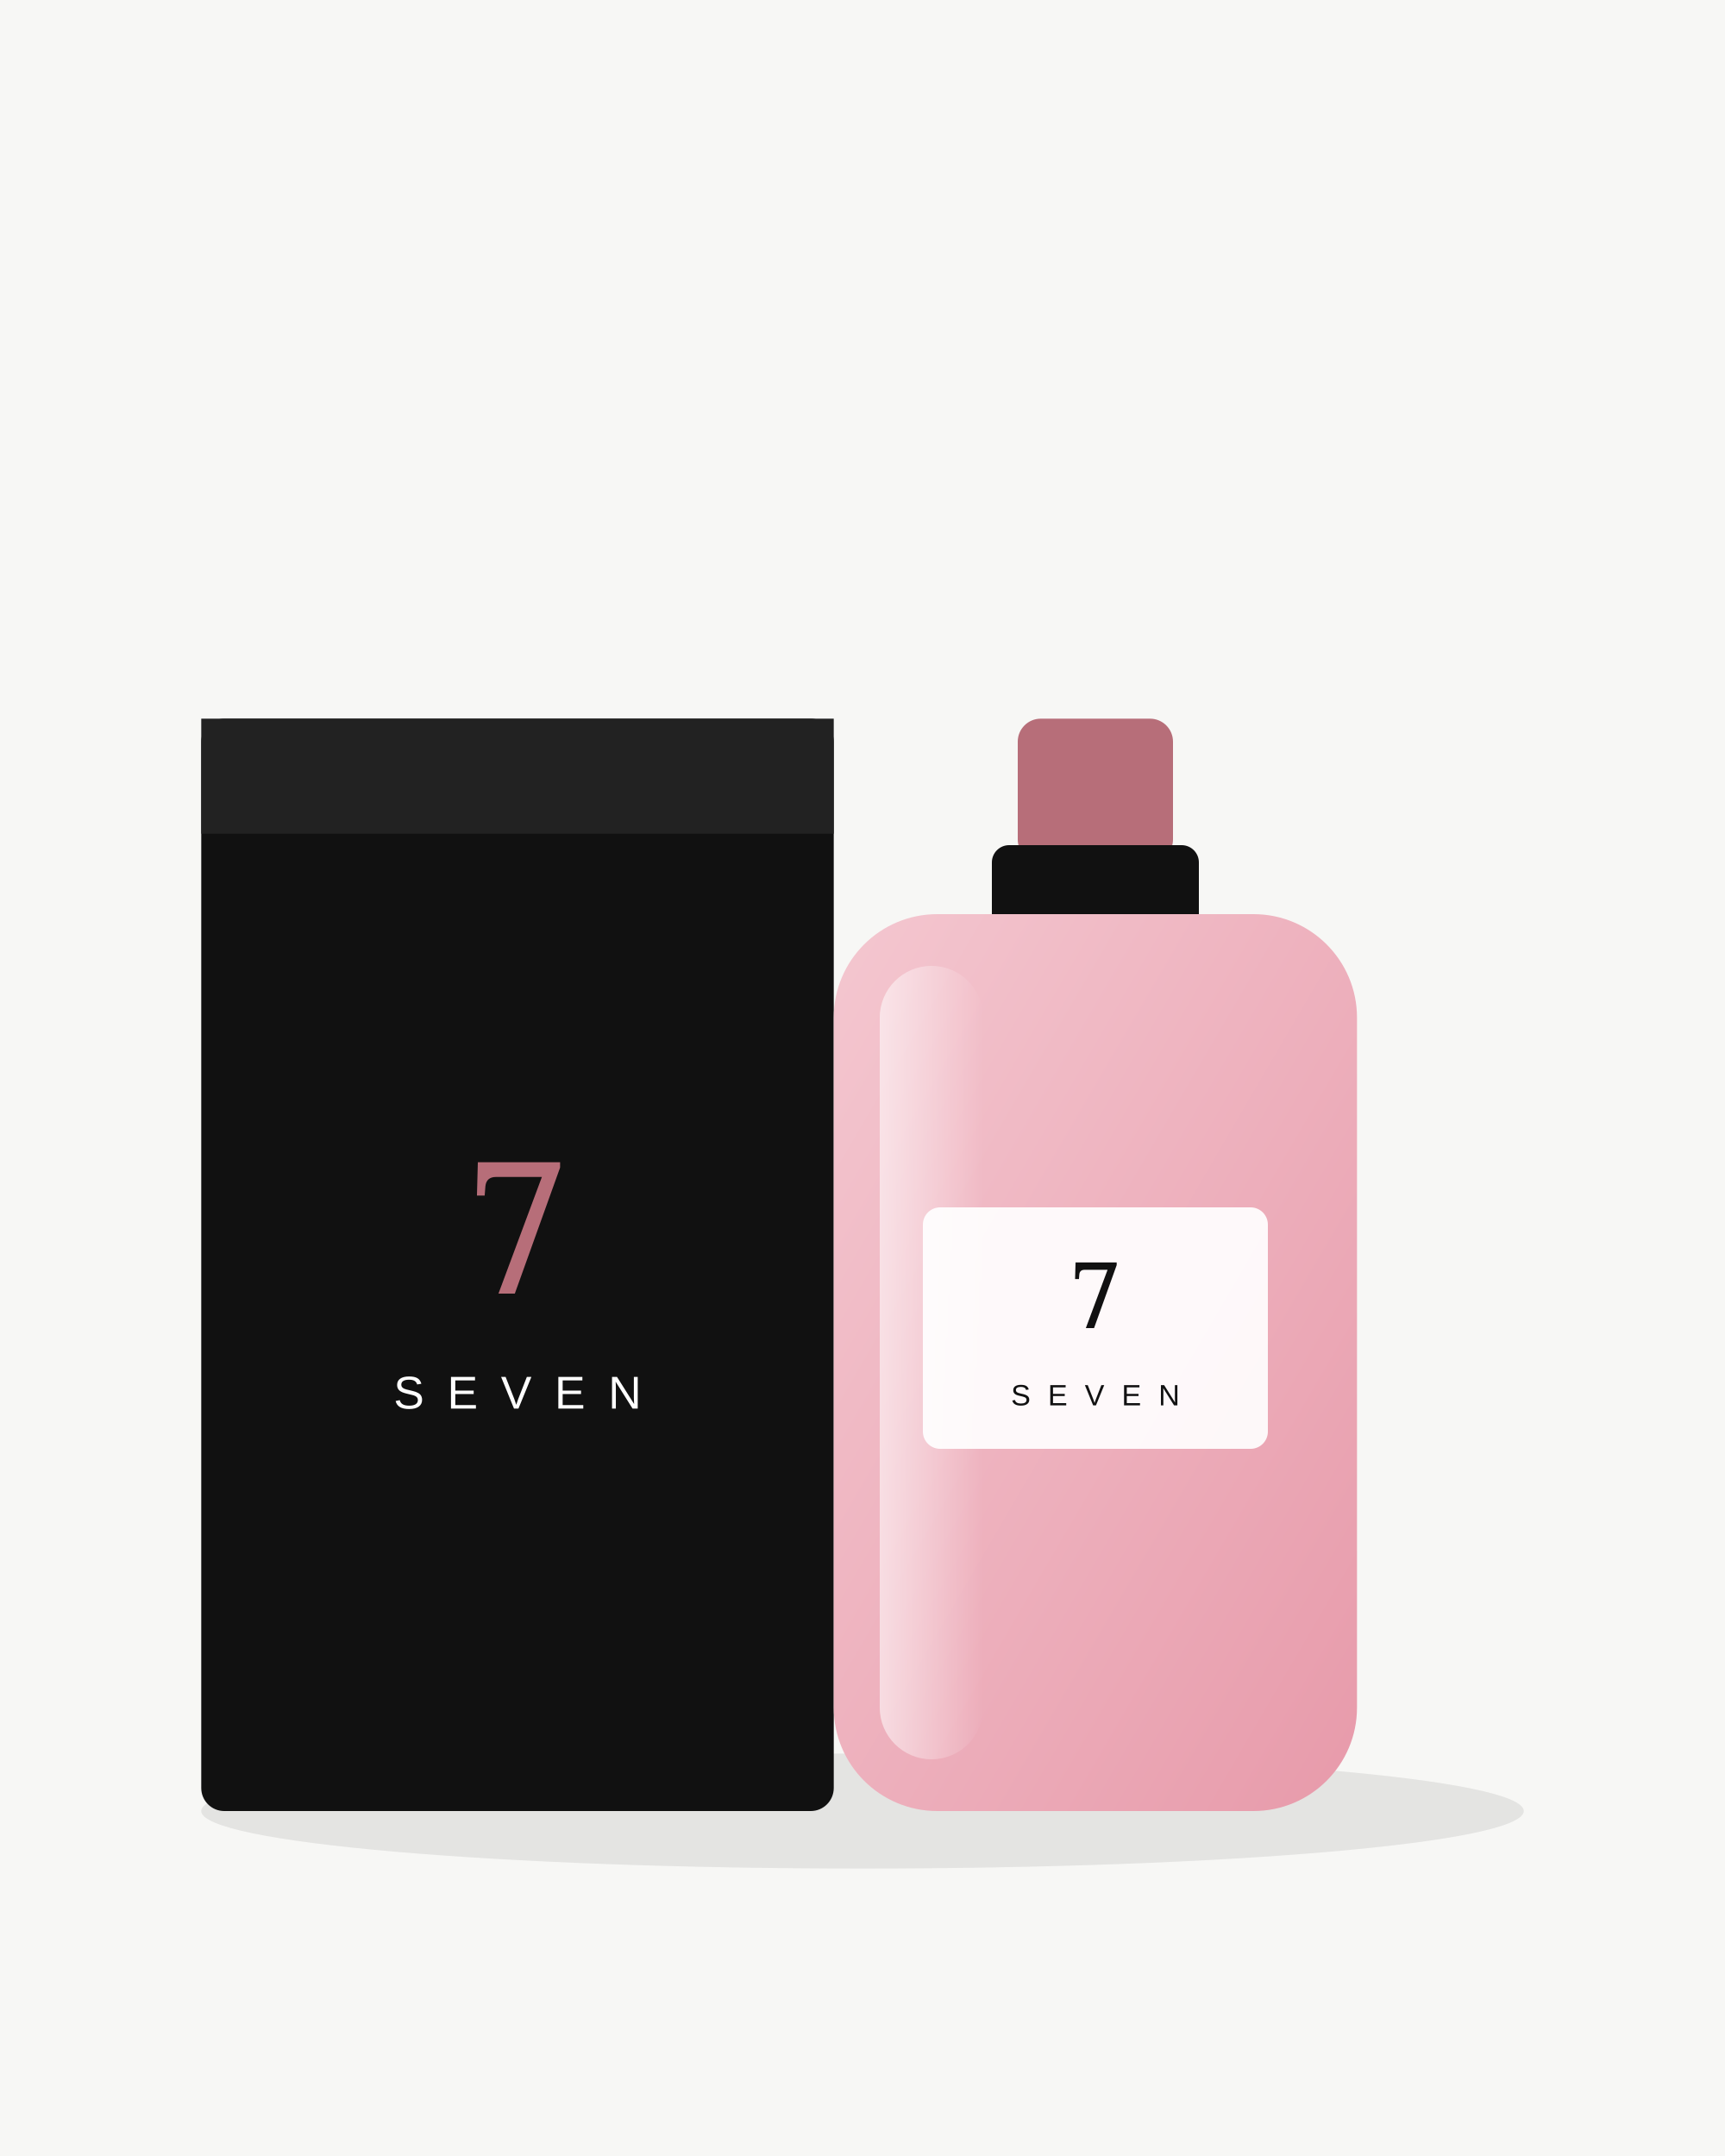
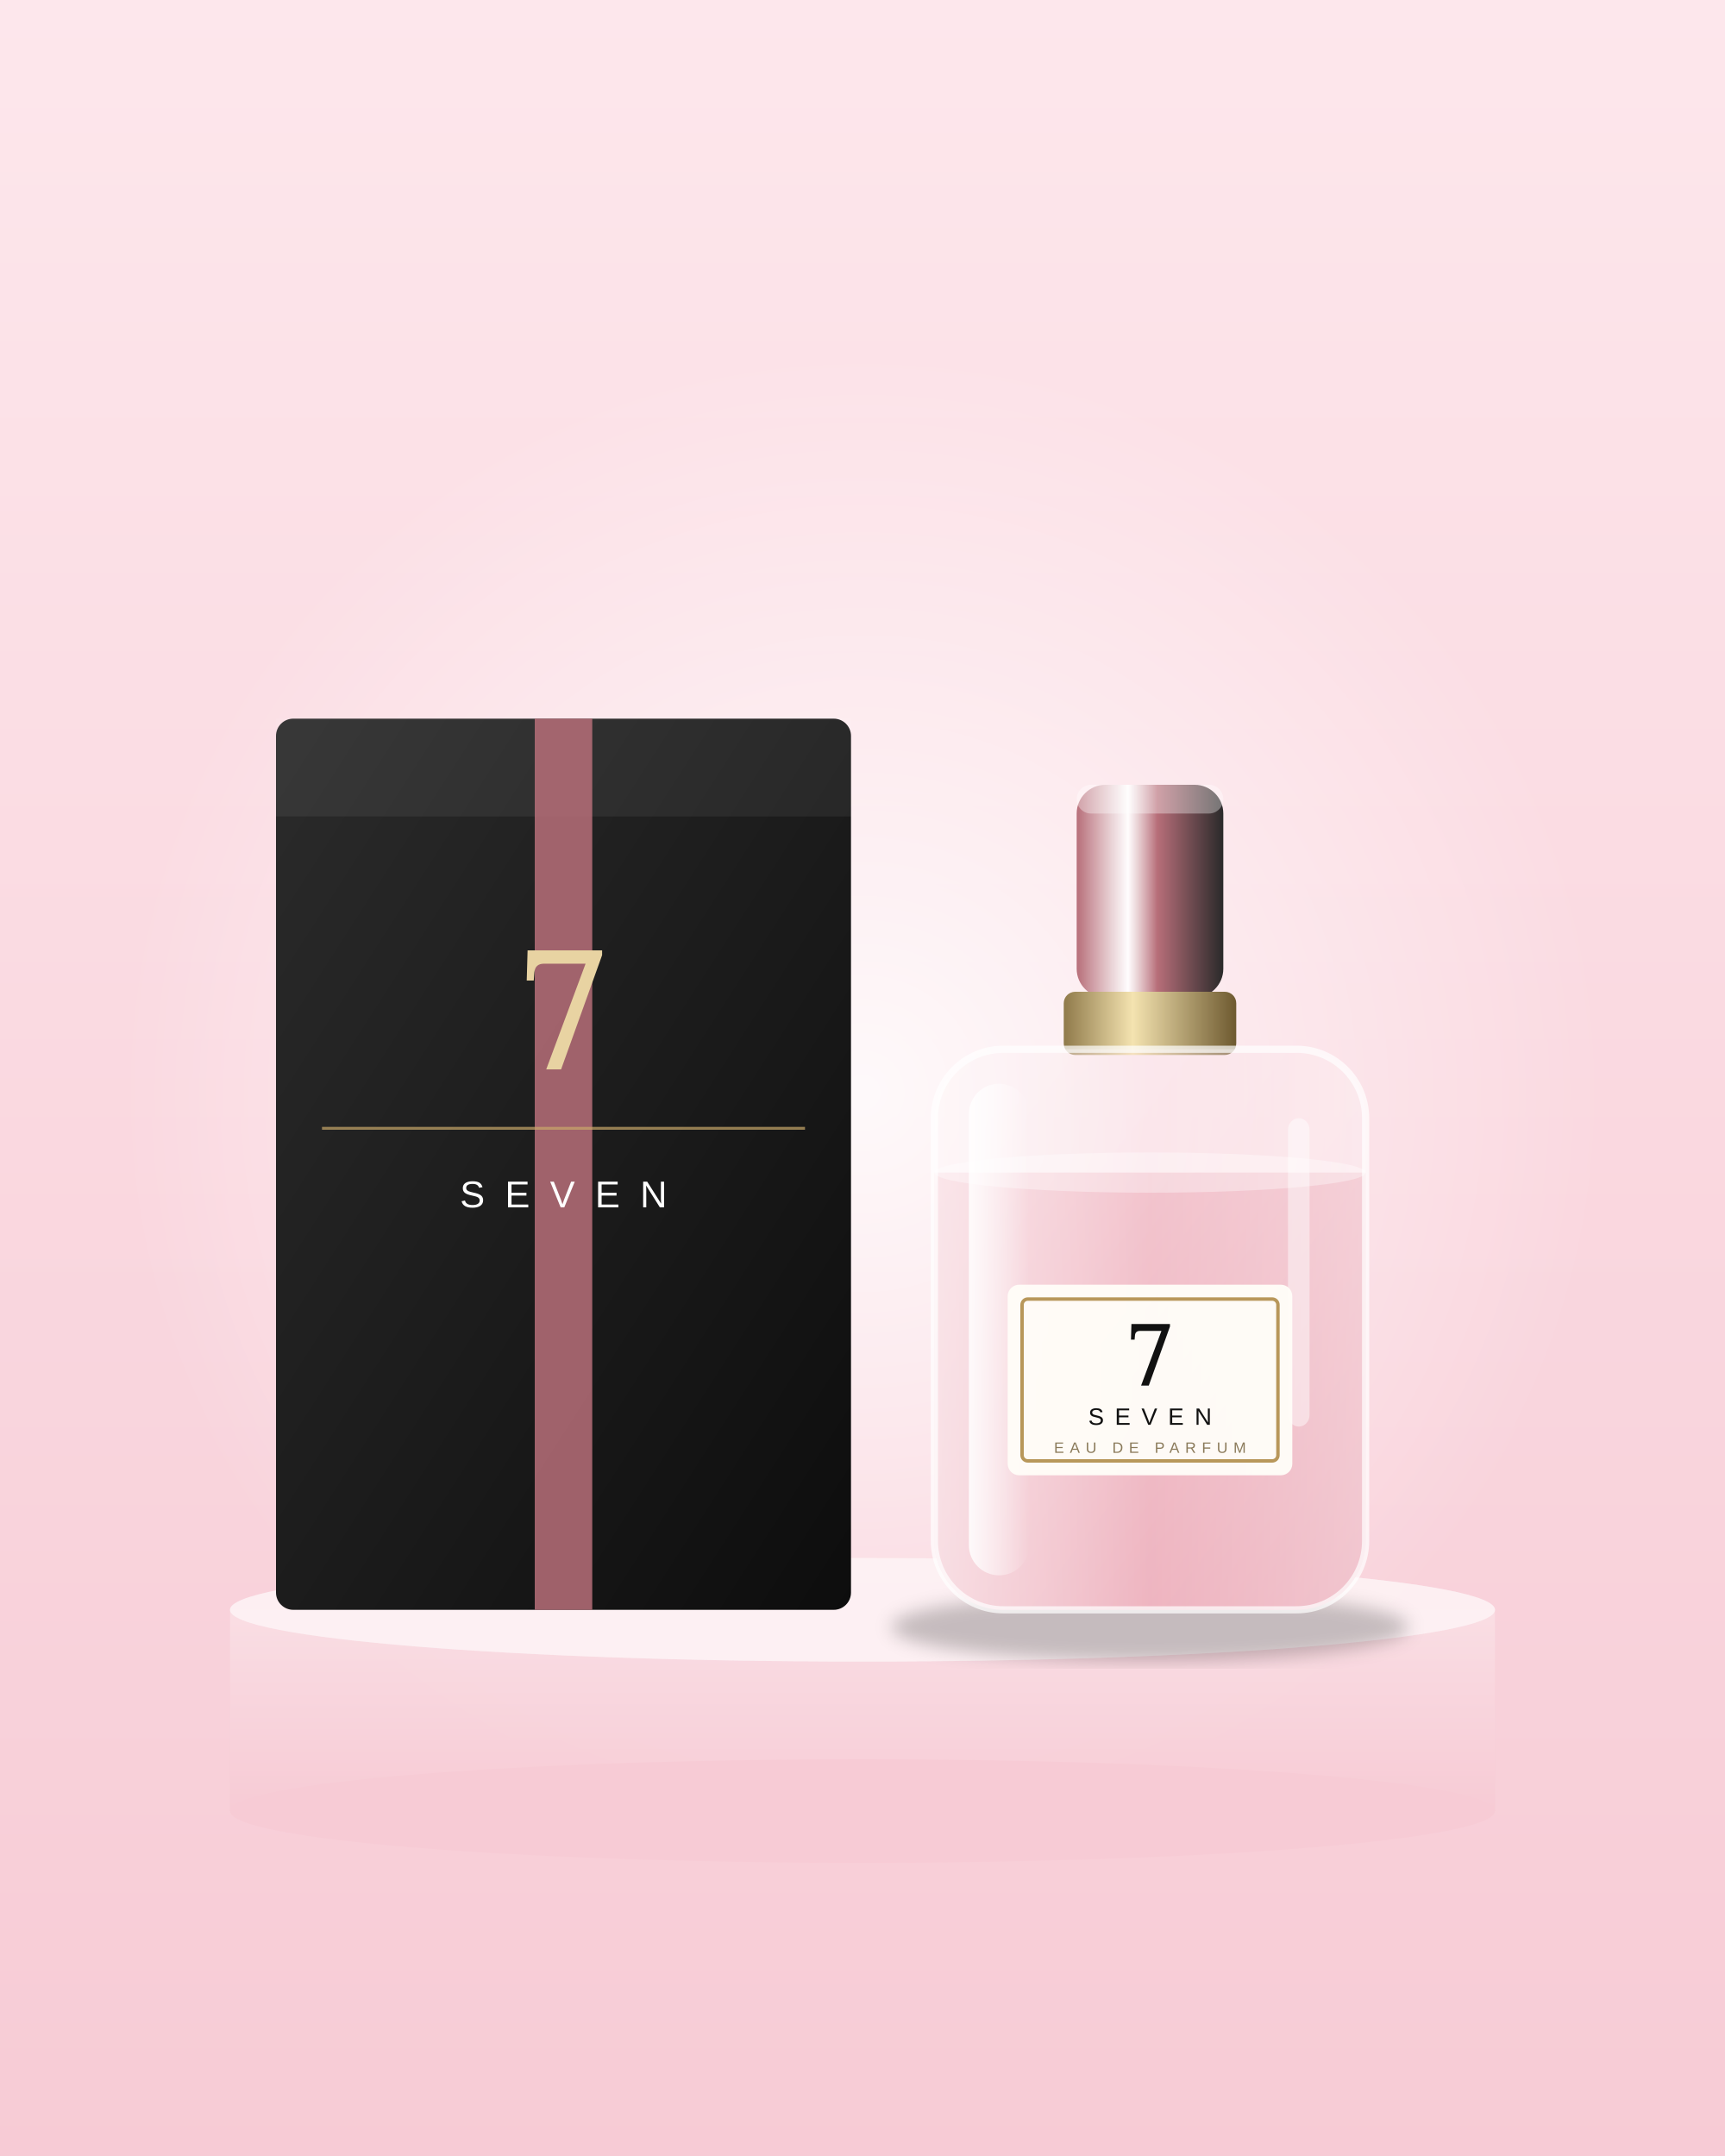
<svg xmlns="http://www.w3.org/2000/svg" viewBox="0 0 600 750">
  <defs>
-     <linearGradient id="g" x1="0" y1="0" x2="1" y2="1">
+     <linearGradient id="bg" x1="0" y1="0" x2="0" y2="1">
+       <stop offset="0" stop-color="#fde7ec" />
+       <stop offset="1" stop-color="#f7cbd5" />
+     </linearGradient>
+     <radialGradient id="glow" cx="50%" cy="50%" r="50%">
+       <stop offset="0" stop-color="#fff" stop-opacity="0.85" />
+       <stop offset="1" stop-color="#fff" stop-opacity="0" />
+     </radialGradient>
+     <linearGradient id="box" x1="0" y1="0" x2="1" y2="1">
+       <stop offset="0" stop-color="#2b2b2b" />
+       <stop offset="1" stop-color="#0d0d0d" />
+     </linearGradient>
+     <linearGradient id="glass" x1="0" y1="0" x2="1" y2="0">
+       <stop offset="0" stop-color="#fff" stop-opacity="0.55" />
+       <stop offset="0.5" stop-color="#fff" stop-opacity="0.12" />
+       <stop offset="1" stop-color="#fff" stop-opacity="0.4" />
+     </linearGradient>
+     <linearGradient id="liquid" x1="0" y1="0" x2="1" y2="1">
      <stop offset="0" stop-color="#f4c7d0" />
      <stop offset="1" stop-color="#e79aaa" />
    </linearGradient>
+     <linearGradient id="cap" x1="0" y1="0" x2="1" y2="0">
+       <stop offset="0" stop-color="#b76e79" />
+       <stop offset="0.35" stop-color="#ffffff" stop-opacity="0.9" />
+       <stop offset="0.55" stop-color="#b76e79" />
+       <stop offset="1" stop-color="#2a2a2a" />
+     </linearGradient>
+     <linearGradient id="collar" x1="0" y1="0" x2="1" y2="0">
+       <stop offset="0" stop-color="#8f7a4a" />
+       <stop offset="0.4" stop-color="#f4e3b0" />
+       <stop offset="1" stop-color="#6e5a30" />
+     </linearGradient>
    <linearGradient id="shine" x1="0" y1="0" x2="1" y2="0">
-       <stop offset="0" stop-color="#fff" stop-opacity="0.55" />
+       <stop offset="0" stop-color="#fff" stop-opacity="0.85" />
      <stop offset="1" stop-color="#fff" stop-opacity="0" />
    </linearGradient>
+     <linearGradient id="fade" x1="0" y1="0" x2="0" y2="1">
+       <stop offset="0" stop-color="#fff" stop-opacity="0.35" />
+       <stop offset="1" stop-color="#fff" stop-opacity="0" />
+     </linearGradient>
+     <filter id="soft">
+       <feGaussianBlur stdDeviation="3" />
+     </filter>
+     <filter id="blur18">
+       <feGaussianBlur stdDeviation="18" />
+     </filter>
  </defs>
-   <rect width="600" height="750" fill="#f7f7f5" />
-   <ellipse cx="300" cy="630" rx="230" ry="20" fill="#000" opacity="0.08" />
-   <rect x="70" y="250" width="220" height="380" rx="8" fill="#111" />
-   <rect x="70" y="250" width="220" height="40" fill="#222" />
-   <text x="180" y="450" font-family="Georgia, serif" font-size="64" text-anchor="middle" fill="#b76e79">7</text>
-   <text x="180" y="490" font-family="Arial, sans-serif" font-size="16" letter-spacing="8" text-anchor="middle" fill="#fff">SEVEN</text>
-   <rect x="354" y="250" width="54" height="50" rx="8" fill="#b76e79" />
-   <rect x="345" y="294" width="72" height="30" rx="6" fill="#111" />
-   <rect x="290" y="318" width="182" height="312" rx="36" fill="url(#g)" />
-   <rect x="306" y="336" width="36" height="276" rx="18" fill="url(#shine)" />
-   <rect x="321" y="420" width="120" height="84" rx="6" fill="#fff" opacity="0.92" />
-   <text x="381" y="462" font-family="Georgia, serif" font-size="32" text-anchor="middle" fill="#111">7</text>
-   <text x="381" y="488.88" font-family="Arial, sans-serif" font-size="10.24" letter-spacing="6" text-anchor="middle" fill="#111">SEVEN</text>
+   <rect width="600" height="750" fill="url(#bg)" />
+   <circle cx="300" cy="380" r="260" fill="url(#glow)" />
+   <rect x="80" y="560" width="440" height="70" fill="#f7cbd5" opacity="0.9" />
+   <rect x="80" y="560" width="440" height="70" fill="url(#fade)" />
+   <ellipse cx="300" cy="630" rx="220" ry="18" fill="#f7cbd5" />
+   <ellipse cx="300" cy="560" rx="220" ry="18" fill="#fff" opacity="0.92" />
+   <ellipse cx="300" cy="560" rx="220" ry="18" fill="#f7cbd5" opacity="0.25" />
+   <rect x="96" y="250" width="200" height="310" rx="6" fill="url(#box)" />
+   <rect x="96" y="250" width="200" height="34" fill="#fff" opacity="0.06" />
+   <rect x="186" y="250" width="20" height="310" fill="#b76e79" opacity="0.85" />
+   <rect x="112" y="392" width="168" height="1" fill="#c9a86a" opacity="0.7" />
+   <text x="196" y="372" font-family="Georgia, serif" font-size="58" text-anchor="middle" fill="#e8d3a2">7</text>
+   <text x="196" y="420" font-family="Arial, sans-serif" font-size="13" letter-spacing="7" text-anchor="middle" fill="#fff">SEVEN</text>
+   <ellipse cx="400" cy="566" rx="90" ry="12" fill="#000" opacity="0.22" filter="url(#soft)" />
+   <rect x="374.5" y="273" width="51" height="74" rx="10" fill="url(#cap)" />
+   <rect x="374.5" y="273" width="51" height="10" rx="5" fill="#fff" opacity="0.35" />
+   <rect x="370" y="345" width="60" height="22" rx="4" fill="url(#collar)" />
+   <rect x="325" y="365" width="150" height="195" rx="24" fill="url(#liquid)" opacity="0.18" />
+   <clipPath id="body">
+     <rect x="325" y="365" width="150" height="195" rx="24" />
+   </clipPath>
+   <g clip-path="url(#body)">
+     <rect x="325" y="407.9" width="150" height="195" fill="url(#liquid)" />
+     <ellipse cx="400" cy="407.9" rx="75" ry="7" fill="#fff" opacity="0.35" />
+     <rect x="325" y="365" width="150" height="195" fill="url(#glass)" />
+     <rect x="337" y="377" width="21" height="171" rx="10.5" fill="url(#shine)" />
+     <rect x="448" y="389" width="7.5" height="107.25" rx="4" fill="#fff" opacity="0.45" />
+   </g>
+   <rect x="325" y="365" width="150" height="195" rx="24" fill="none" stroke="#fff" stroke-opacity="0.7" stroke-width="2.5" />
+   <rect x="350.5" y="446.9" width="99" height="66.3" rx="4" fill="#fffdf8" opacity="0.96" />
+   <rect x="355.5" y="451.9" width="89" height="56.3" rx="2" fill="none" stroke="#b8975a" stroke-width="1.2" />
+   <text x="400" y="482" font-family="Georgia, serif" font-size="30" text-anchor="middle" fill="#111">7</text>
+   <text x="400" y="495.65" font-family="Arial, sans-serif" font-size="8.25" letter-spacing="3.75" text-anchor="middle" fill="#111">SEVEN</text>
+   <text x="400" y="505.4" font-family="Arial, sans-serif" font-size="5.25" letter-spacing="2" text-anchor="middle" fill="#8a7a5a">EAU DE PARFUM</text>
</svg>
